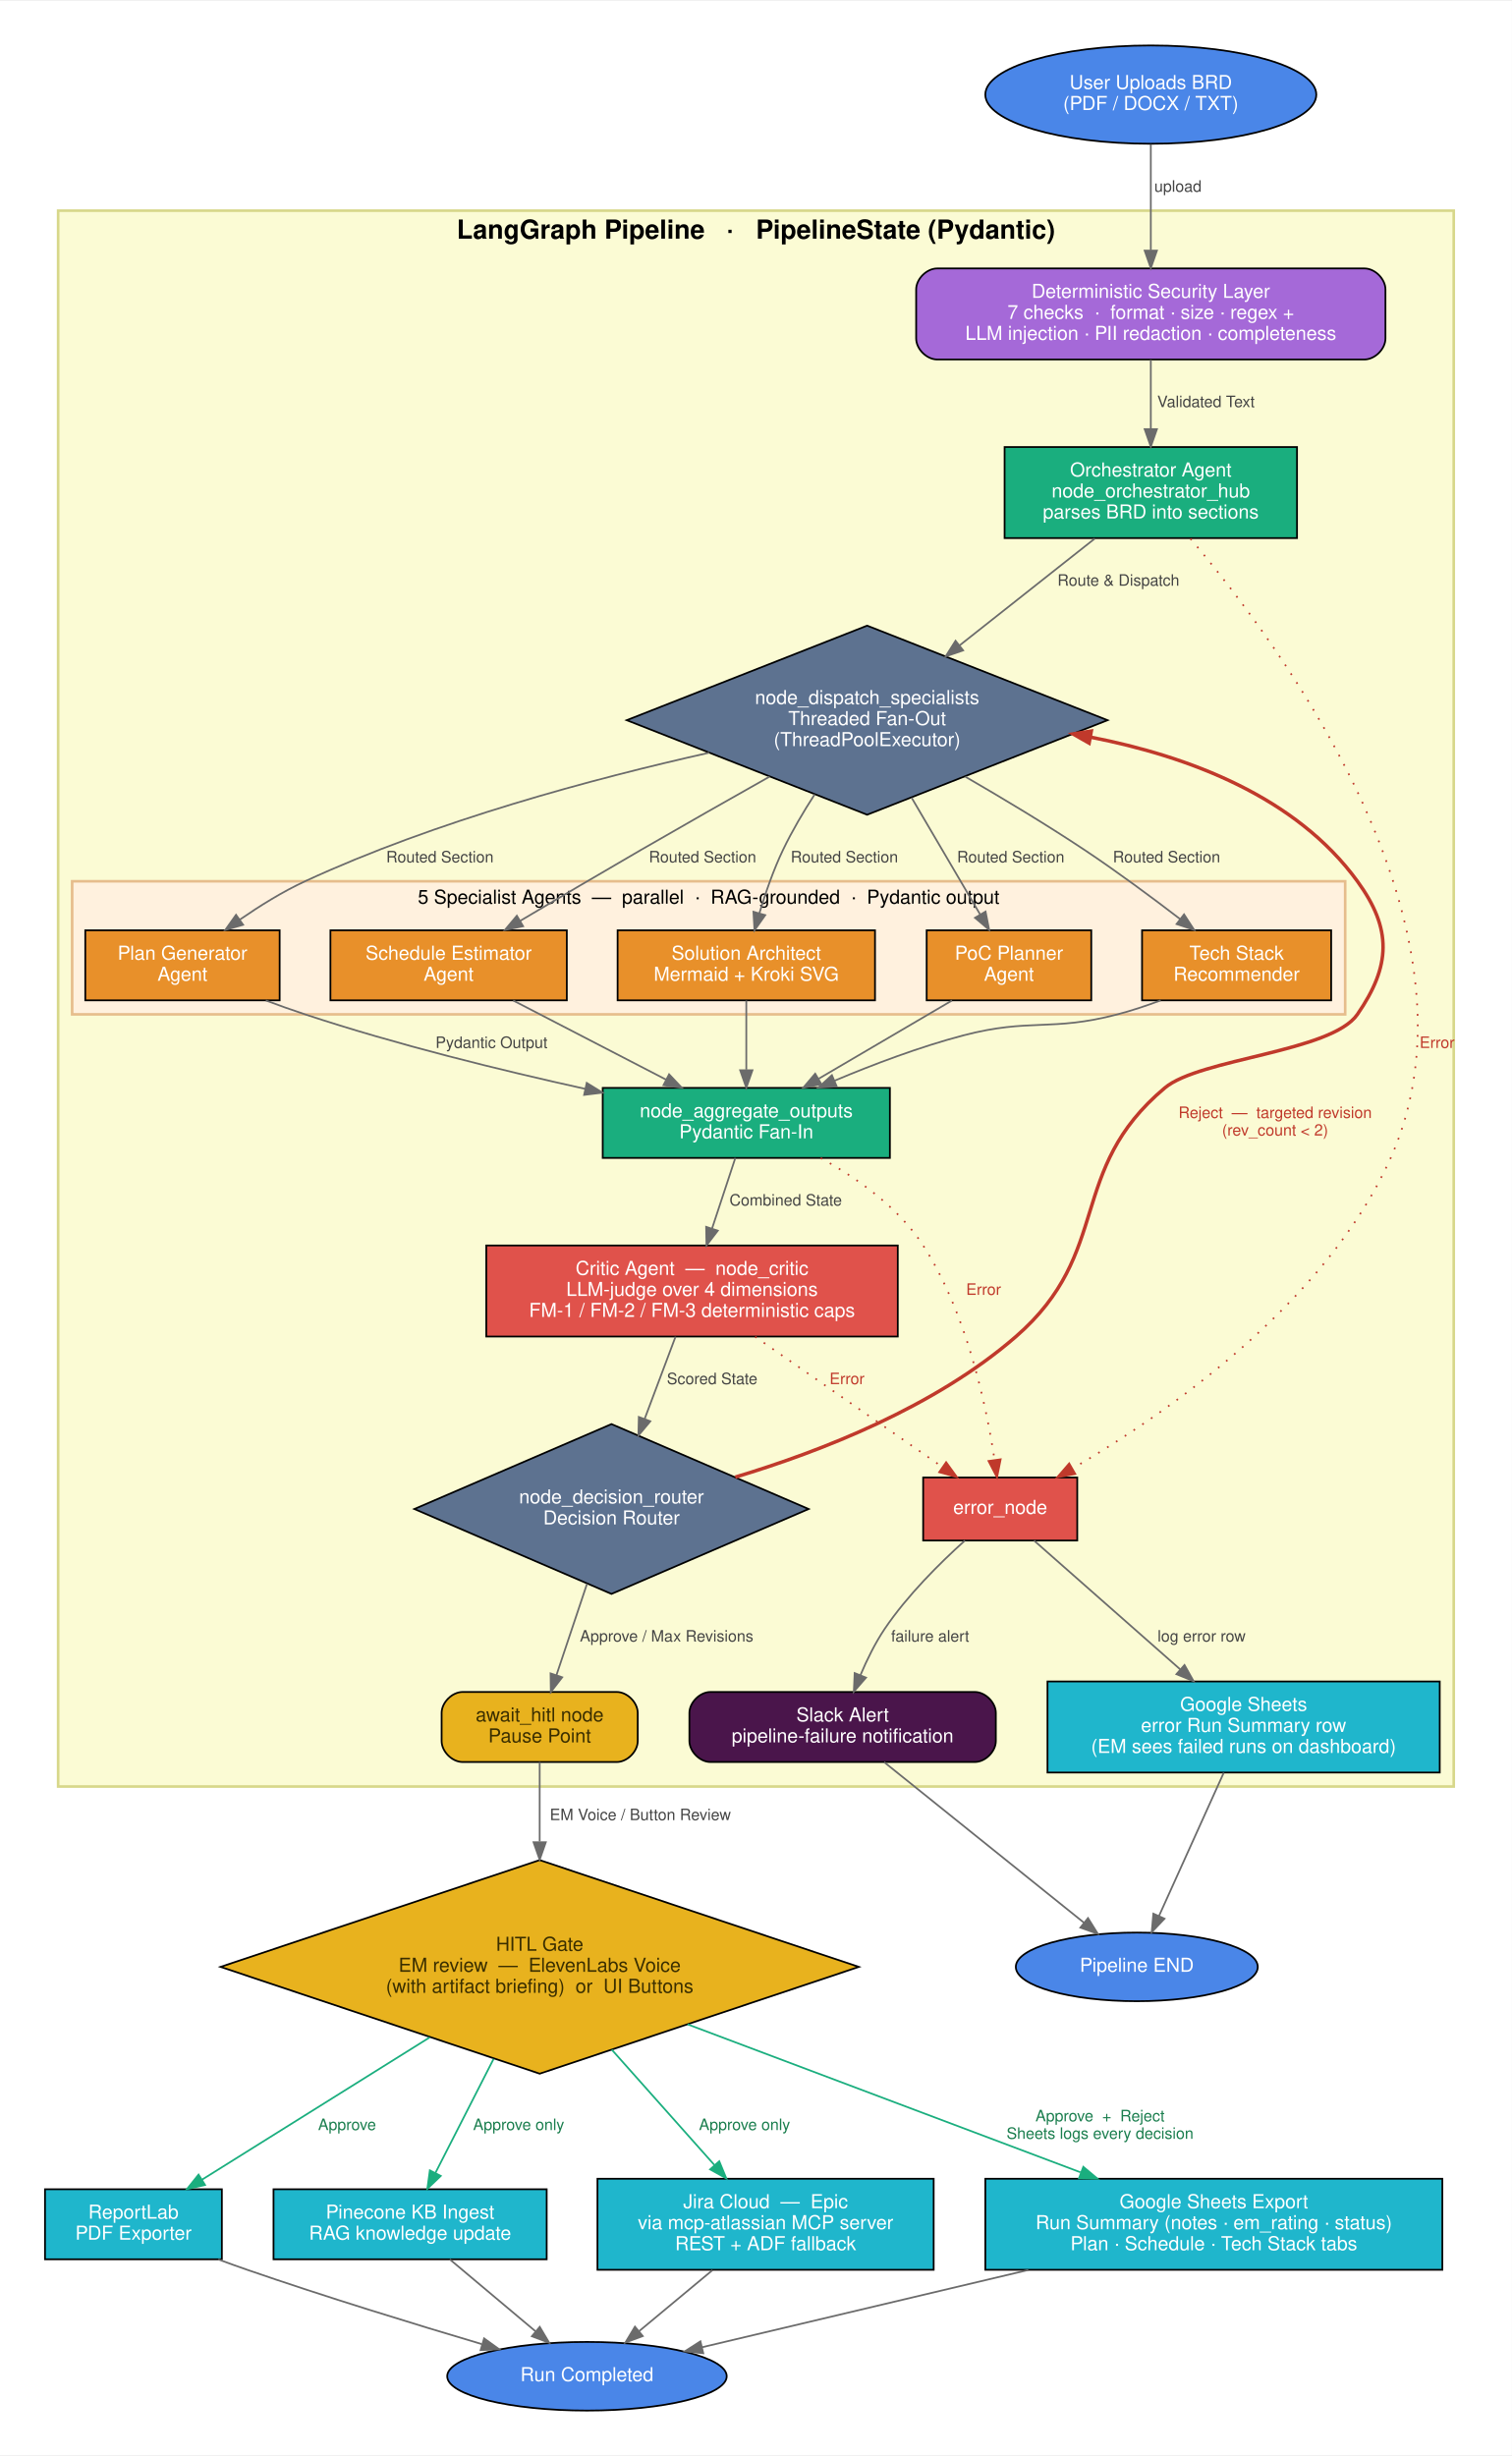
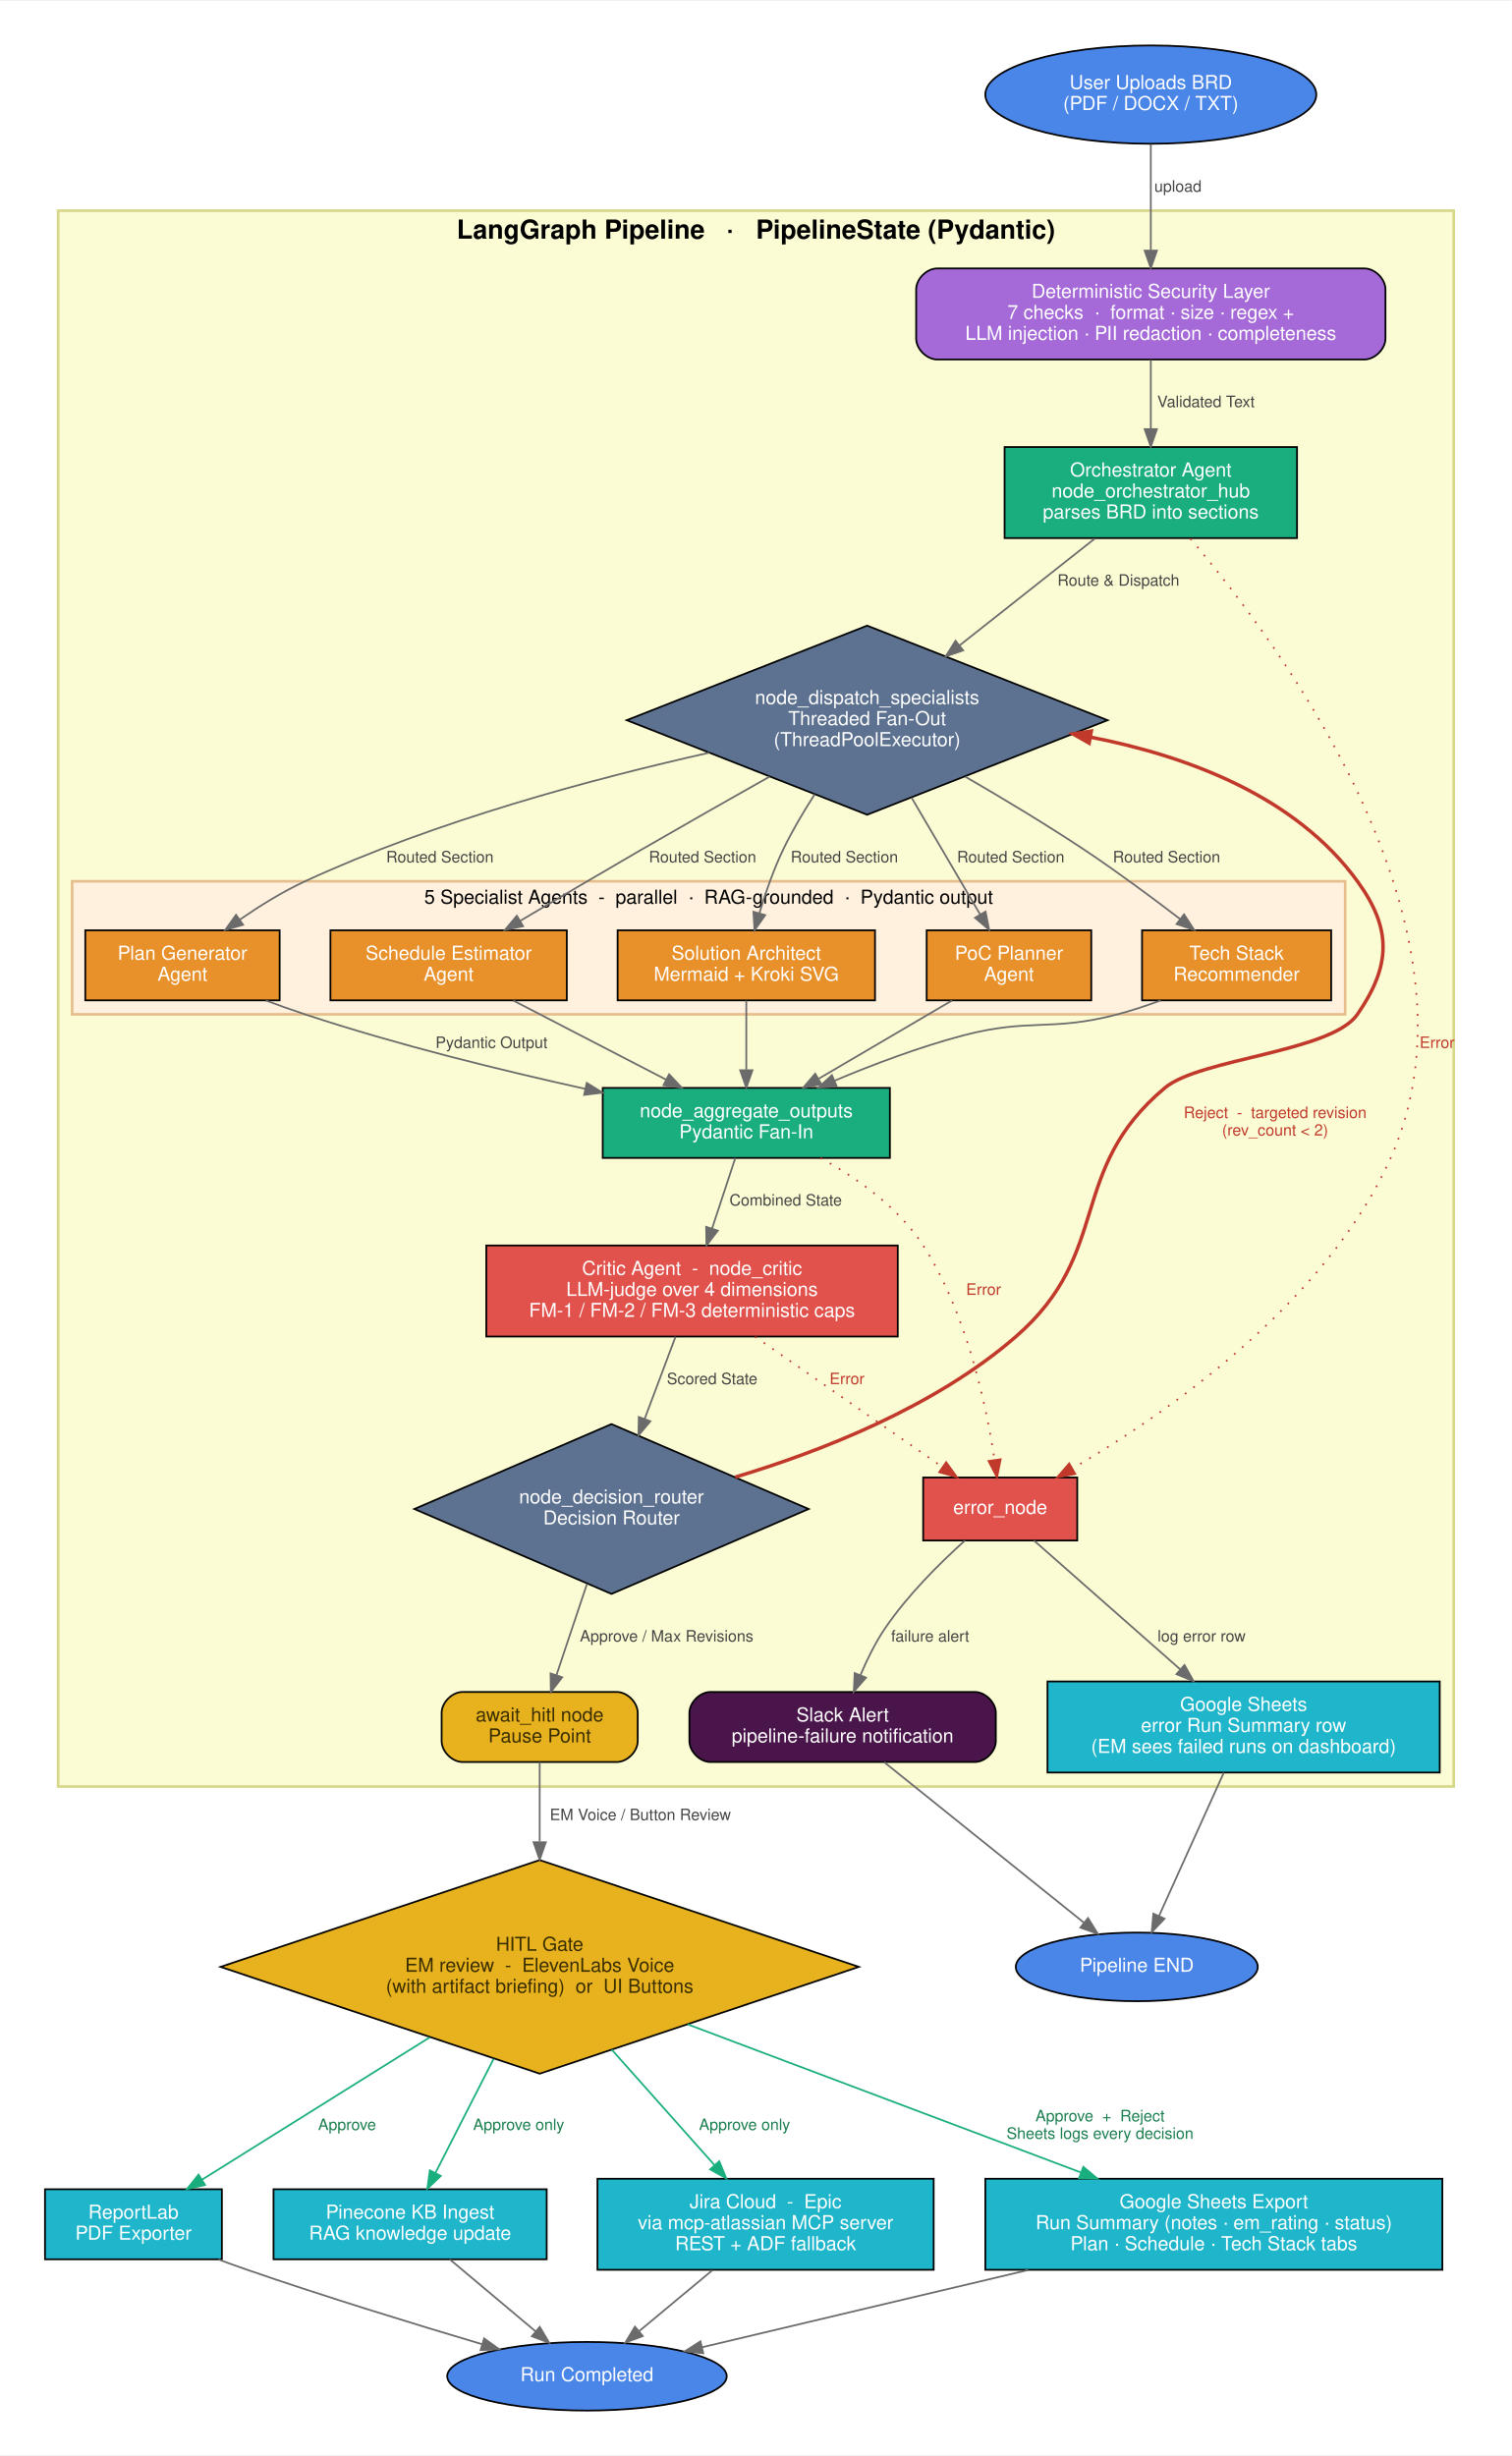
<svg xmlns="http://www.w3.org/2000/svg" width="863pt" height="1402pt" viewBox="0.00 0.00 863.40 1401.57">
  <g id="graph0" class="graph" transform="scale(1 1) rotate(0) translate(25.2 1376.37)">
    <polygon fill="white" stroke="transparent" points="-25.2,25.2 -25.2,-1376.37 838.2,-1376.37 838.2,25.2 -25.2,25.2" />
    <g id="clust1" class="cluster">
      <polygon fill="#fbfbd4" stroke="#d7d78a" stroke-width="1.5" points="8,-356.6 8,-1256.6 805,-1256.6 805,-356.6 8,-356.6" />
      <text text-anchor="middle" x="406.5" y="-1240.6" font-family="Helvetica,sans-Serif" font-weight="bold" font-size="15.00">LangGraph Pipeline   ·   PipelineState (Pydantic)</text>
    </g>
    <g id="clust2" class="cluster">
      <polygon fill="#fff1de" stroke="#e6bd8c" stroke-width="1.5" points="16,-797.6 16,-873.6 743,-873.6 743,-797.6 16,-797.6" />
-       <text text-anchor="middle" x="379.5" y="-860.8" font-family="Helvetica,sans-Serif" font-size="11.00">5 Specialist Agents  —  parallel  ·  RAG-grounded  ·  Pydantic output</text>
+       <text text-anchor="middle" x="379.5" y="-860.8" font-family="Helvetica,sans-Serif" font-size="11.00">5 Specialist Agents  -  parallel  ·  RAG-grounded  ·  Pydantic output</text>
    </g>
    <g id="node1" class="node">
      <ellipse fill="#4a86e8" stroke="black" cx="632" cy="-1322.88" rx="94.51" ry="28.07" />
      <text text-anchor="middle" x="632" y="-1326.08" font-family="Helvetica,sans-Serif" font-size="11.00" fill="white">User Uploads BRD</text>
      <text text-anchor="middle" x="632" y="-1314.08" font-family="Helvetica,sans-Serif" font-size="11.00" fill="white">(PDF / DOCX / TXT)</text>
    </g>
    <g id="node4" class="node">
      <path fill="#a569d8" stroke="black" d="M754,-1223.6C754,-1223.6 510,-1223.6 510,-1223.6 504,-1223.6 498,-1217.6 498,-1211.6 498,-1211.6 498,-1183.6 498,-1183.6 498,-1177.6 504,-1171.6 510,-1171.6 510,-1171.6 754,-1171.6 754,-1171.6 760,-1171.6 766,-1177.6 766,-1183.6 766,-1183.6 766,-1211.6 766,-1211.6 766,-1217.6 760,-1223.6 754,-1223.6" />
      <text text-anchor="middle" x="632" y="-1206.8" font-family="Helvetica,sans-Serif" font-size="11.00" fill="white">Deterministic Security Layer</text>
      <text text-anchor="middle" x="632" y="-1194.8" font-family="Helvetica,sans-Serif" font-size="11.00" fill="white">7 checks  ·  format · size · regex +</text>
      <text text-anchor="middle" x="632" y="-1182.8" font-family="Helvetica,sans-Serif" font-size="11.00" fill="white">LLM injection · PII redaction · completeness</text>
    </g>
    <g id="edge1" class="edge">
      <path fill="none" stroke="#6b6b6b" d="M632,-1294.52C632,-1276.68 632,-1253.23 632,-1233.98" />
      <polygon fill="#6b6b6b" stroke="#6b6b6b" points="635.5,-1233.78 632,-1223.78 628.5,-1233.78 635.5,-1233.78" />
      <text text-anchor="middle" x="647.5" y="-1267.4" font-family="Helvetica,sans-Serif" font-size="9.00" fill="#444444">upload</text>
    </g>
    <g id="node2" class="node">
      <ellipse fill="#4a86e8" stroke="black" cx="624" cy="-253.6" rx="69.09" ry="19.6" />
      <text text-anchor="middle" x="624" y="-250.8" font-family="Helvetica,sans-Serif" font-size="11.00" fill="white">Pipeline END</text>
    </g>
    <g id="node3" class="node">
      <ellipse fill="#4a86e8" stroke="black" cx="310" cy="-19.8" rx="79.81" ry="19.6" />
      <text text-anchor="middle" x="310" y="-17" font-family="Helvetica,sans-Serif" font-size="11.00" fill="white">Run Completed</text>
    </g>
    <g id="node5" class="node">
      <polygon fill="#1aae7e" stroke="black" points="715.5,-1121.6 548.5,-1121.6 548.5,-1069.6 715.5,-1069.6 715.5,-1121.6" />
      <text text-anchor="middle" x="632" y="-1104.8" font-family="Helvetica,sans-Serif" font-size="11.00" fill="white">Orchestrator Agent</text>
      <text text-anchor="middle" x="632" y="-1092.8" font-family="Helvetica,sans-Serif" font-size="11.00" fill="white">node_orchestrator_hub</text>
      <text text-anchor="middle" x="632" y="-1080.8" font-family="Helvetica,sans-Serif" font-size="11.00" fill="white">parses BRD into sections</text>
    </g>
    <g id="edge2" class="edge">
      <path fill="none" stroke="#6b6b6b" d="M632,-1171.36C632,-1159.4 632,-1144.91 632,-1131.88" />
      <polygon fill="#6b6b6b" stroke="#6b6b6b" points="635.5,-1131.82 632,-1121.82 628.5,-1131.82 635.5,-1131.82" />
      <text text-anchor="middle" x="663.5" y="-1144.4" font-family="Helvetica,sans-Serif" font-size="9.00" fill="#444444">Validated Text</text>
    </g>
    <g id="node6" class="node">
      <polygon fill="#5d7290" stroke="black" points="470,-1019.6 332.69,-965.6 470,-911.6 607.31,-965.6 470,-1019.6" />
      <text text-anchor="middle" x="470" y="-974.8" font-family="Helvetica,sans-Serif" font-size="11.00" fill="white">node_dispatch_specialists</text>
      <text text-anchor="middle" x="470" y="-962.8" font-family="Helvetica,sans-Serif" font-size="11.00" fill="white">Threaded Fan-Out</text>
      <text text-anchor="middle" x="470" y="-950.8" font-family="Helvetica,sans-Serif" font-size="11.00" fill="white">(ThreadPoolExecutor)</text>
    </g>
    <g id="edge3" class="edge">
      <path fill="none" stroke="#6b6b6b" d="M599.99,-1069.31C578.03,-1051.95 548.36,-1028.51 522.92,-1008.41" />
      <polygon fill="#6b6b6b" stroke="#6b6b6b" points="524.83,-1005.46 514.82,-1002.01 520.49,-1010.95 524.83,-1005.46" />
      <text text-anchor="middle" x="613.5" y="-1042.4" font-family="Helvetica,sans-Serif" font-size="9.00" fill="#444444">Route &amp; Dispatch</text>
    </g>
    <g id="node16" class="node">
      <polygon fill="#e0524b" stroke="black" points="590,-533.1 502,-533.1 502,-497.1 590,-497.1 590,-533.1" />
      <text text-anchor="middle" x="546" y="-512.3" font-family="Helvetica,sans-Serif" font-size="11.00" fill="white">error_node</text>
    </g>
    <g id="edge27" class="edge">
      <path fill="none" stroke="#c0392b" stroke-dasharray="1,5" d="M654.64,-1069.26C706.86,-1007.6 826.98,-845.26 769,-715.6 731.82,-632.44 640.94,-569.6 587.38,-538.26" />
      <polygon fill="#c0392b" stroke="#c0392b" points="588.89,-535.09 578.47,-533.14 585.4,-541.16 588.89,-535.09" />
      <text text-anchor="middle" x="795.5" y="-778.4" font-family="Helvetica,sans-Serif" font-size="9.00" fill="#c0392b">Error</text>
    </g>
    <g id="node7" class="node">
      <polygon fill="#e8902a" stroke="black" points="134.5,-845.6 23.5,-845.6 23.5,-805.6 134.5,-805.6 134.5,-845.6" />
      <text text-anchor="middle" x="79" y="-828.8" font-family="Helvetica,sans-Serif" font-size="11.00" fill="white">Plan Generator</text>
      <text text-anchor="middle" x="79" y="-816.8" font-family="Helvetica,sans-Serif" font-size="11.00" fill="white">Agent</text>
    </g>
    <g id="edge4" class="edge">
      <path fill="none" stroke="#6b6b6b" d="M379.78,-947.02C313.92,-932.3 223.5,-908.11 149,-873.6 136.19,-867.67 123.1,-859.53 111.76,-851.7" />
      <polygon fill="#6b6b6b" stroke="#6b6b6b" points="113.64,-848.75 103.46,-845.81 109.59,-854.45 113.64,-848.75" />
      <text text-anchor="middle" x="226" y="-884.4" font-family="Helvetica,sans-Serif" font-size="9.00" fill="#444444">Routed Section</text>
    </g>
    <g id="node8" class="node">
      <polygon fill="#e8902a" stroke="black" points="298.5,-845.6 163.5,-845.6 163.5,-805.6 298.5,-805.6 298.5,-845.6" />
      <text text-anchor="middle" x="231" y="-828.8" font-family="Helvetica,sans-Serif" font-size="11.00" fill="white">Schedule Estimator</text>
      <text text-anchor="middle" x="231" y="-816.8" font-family="Helvetica,sans-Serif" font-size="11.00" fill="white">Agent</text>
    </g>
    <g id="edge5" class="edge">
      <path fill="none" stroke="#6b6b6b" d="M414.31,-933.38C391.53,-920.54 364.95,-905.45 341,-891.6 318.08,-878.35 292.63,-863.32 271.98,-851.06" />
      <polygon fill="#6b6b6b" stroke="#6b6b6b" points="273.54,-847.92 263.16,-845.81 269.96,-853.93 273.54,-847.92" />
      <text text-anchor="middle" x="376" y="-884.4" font-family="Helvetica,sans-Serif" font-size="9.00" fill="#444444">Routed Section</text>
    </g>
    <g id="node9" class="node">
      <polygon fill="#e8902a" stroke="black" points="474.5,-845.6 327.5,-845.6 327.5,-805.6 474.5,-805.6 474.5,-845.6" />
      <text text-anchor="middle" x="401" y="-828.8" font-family="Helvetica,sans-Serif" font-size="11.00" fill="white">Solution Architect</text>
      <text text-anchor="middle" x="401" y="-816.8" font-family="Helvetica,sans-Serif" font-size="11.00" fill="white">Mermaid + Kroki SVG</text>
    </g>
    <g id="edge6" class="edge">
      <path fill="none" stroke="#6b6b6b" d="M440.07,-923.27C433.57,-913.21 427.11,-902.27 422,-891.6 416.49,-880.1 411.9,-866.8 408.44,-855.23" />
      <polygon fill="#6b6b6b" stroke="#6b6b6b" points="411.8,-854.26 405.68,-845.6 405.07,-856.18 411.8,-854.26" />
      <text text-anchor="middle" x="457" y="-884.4" font-family="Helvetica,sans-Serif" font-size="9.00" fill="#444444">Routed Section</text>
    </g>
    <g id="node10" class="node">
      <polygon fill="#e8902a" stroke="black" points="598,-845.6 504,-845.6 504,-805.6 598,-805.6 598,-845.6" />
      <text text-anchor="middle" x="551" y="-828.8" font-family="Helvetica,sans-Serif" font-size="11.00" fill="white">PoC Planner</text>
      <text text-anchor="middle" x="551" y="-816.8" font-family="Helvetica,sans-Serif" font-size="11.00" fill="white">Agent</text>
    </g>
    <g id="edge7" class="edge">
      <path fill="none" stroke="#6b6b6b" d="M495.41,-921.31C508.17,-899.58 523.26,-873.86 534.49,-854.72" />
      <polygon fill="#6b6b6b" stroke="#6b6b6b" points="537.63,-856.29 539.67,-845.9 531.59,-852.75 537.63,-856.29" />
      <text text-anchor="middle" x="552" y="-884.4" font-family="Helvetica,sans-Serif" font-size="9.00" fill="#444444">Routed Section</text>
    </g>
    <g id="node11" class="node">
      <polygon fill="#e8902a" stroke="black" points="735,-845.6 627,-845.6 627,-805.6 735,-805.6 735,-845.6" />
      <text text-anchor="middle" x="681" y="-828.8" font-family="Helvetica,sans-Serif" font-size="11.00" fill="white">Tech Stack</text>
      <text text-anchor="middle" x="681" y="-816.8" font-family="Helvetica,sans-Serif" font-size="11.00" fill="white">Recommender</text>
    </g>
    <g id="edge8" class="edge">
      <path fill="none" stroke="#6b6b6b" d="M526.04,-933.35C547.61,-920.87 572.26,-906.05 594,-891.6 612.58,-879.24 632.58,-864.41 648.71,-852.04" />
      <polygon fill="#6b6b6b" stroke="#6b6b6b" points="650.99,-854.71 656.77,-845.82 646.71,-849.17 650.99,-854.71" />
      <text text-anchor="middle" x="641" y="-884.4" font-family="Helvetica,sans-Serif" font-size="9.00" fill="#444444">Routed Section</text>
    </g>
    <g id="node12" class="node">
      <polygon fill="#1aae7e" stroke="black" points="483,-755.6 319,-755.6 319,-715.6 483,-715.6 483,-755.6" />
      <text text-anchor="middle" x="401" y="-738.8" font-family="Helvetica,sans-Serif" font-size="11.00" fill="white">node_aggregate_outputs</text>
      <text text-anchor="middle" x="401" y="-726.8" font-family="Helvetica,sans-Serif" font-size="11.00" fill="white">Pydantic Fan-In</text>
    </g>
    <g id="edge9" class="edge">
      <path fill="none" stroke="#6b6b6b" d="M126.6,-805.53C134.05,-802.75 141.7,-800.01 149,-797.6 201.17,-780.32 260.89,-765.65 309.1,-755.02" />
      <polygon fill="#6b6b6b" stroke="#6b6b6b" points="309.87,-758.44 318.9,-752.89 308.38,-751.6 309.87,-758.44" />
      <text text-anchor="middle" x="255.5" y="-778.4" font-family="Helvetica,sans-Serif" font-size="9.00" fill="#444444">Pydantic Output</text>
    </g>
    <g id="edge10" class="edge">
      <path fill="none" stroke="#6b6b6b" d="M267.89,-805.5C293.51,-792.24 327.82,-774.48 355.19,-760.31" />
      <polygon fill="#6b6b6b" stroke="#6b6b6b" points="356.91,-763.36 364.18,-755.66 353.69,-757.14 356.91,-763.36" />
    </g>
    <g id="edge11" class="edge">
      <path fill="none" stroke="#6b6b6b" d="M401,-805.5C401,-793.97 401,-779.04 401,-766.02" />
      <polygon fill="#6b6b6b" stroke="#6b6b6b" points="404.5,-765.66 401,-755.66 397.5,-765.66 404.5,-765.66" />
    </g>
    <g id="edge12" class="edge">
      <path fill="none" stroke="#6b6b6b" d="M518.45,-805.5C496.14,-792.41 466.36,-774.94 442.37,-760.87" />
      <polygon fill="#6b6b6b" stroke="#6b6b6b" points="443.88,-757.7 433.48,-755.66 440.34,-763.73 443.88,-757.7" />
    </g>
    <g id="edge13" class="edge">
      <path fill="none" stroke="#6b6b6b" d="M637.63,-805.57C629.56,-802.55 621.11,-799.73 613,-797.6 574.82,-787.57 563.19,-795.59 525,-785.6 500.12,-779.09 473.47,-769 451.28,-759.66" />
      <polygon fill="#6b6b6b" stroke="#6b6b6b" points="452.63,-756.43 442.06,-755.72 449.88,-762.87 452.63,-756.43" />
    </g>
    <g id="node13" class="node">
      <polygon fill="#e0524b" stroke="black" points="487.5,-665.6 252.5,-665.6 252.5,-613.6 487.5,-613.6 487.5,-665.6" />
-       <text text-anchor="middle" x="370" y="-648.8" font-family="Helvetica,sans-Serif" font-size="11.00" fill="white">Critic Agent  —  node_critic</text>
+       <text text-anchor="middle" x="370" y="-648.8" font-family="Helvetica,sans-Serif" font-size="11.00" fill="white">Critic Agent  -  node_critic</text>
      <text text-anchor="middle" x="370" y="-636.8" font-family="Helvetica,sans-Serif" font-size="11.00" fill="white">LLM-judge over 4 dimensions</text>
      <text text-anchor="middle" x="370" y="-624.8" font-family="Helvetica,sans-Serif" font-size="11.00" fill="white">FM-1 / FM-2 / FM-3 deterministic caps</text>
    </g>
    <g id="edge14" class="edge">
      <path fill="none" stroke="#6b6b6b" d="M394.73,-715.58C390.91,-704.01 385.92,-688.88 381.43,-675.25" />
      <polygon fill="#6b6b6b" stroke="#6b6b6b" points="384.72,-674.06 378.26,-665.66 378.07,-676.25 384.72,-674.06" />
      <text text-anchor="middle" x="423.5" y="-688.4" font-family="Helvetica,sans-Serif" font-size="9.00" fill="#444444">Combined State</text>
    </g>
    <g id="edge28" class="edge">
      <path fill="none" stroke="#c0392b" stroke-dasharray="1,5" d="M443.48,-715.55C464.33,-704.04 487.93,-687.35 502,-665.6 526.71,-627.4 537.95,-574.87 542.74,-543.32" />
      <polygon fill="#c0392b" stroke="#c0392b" points="546.25,-543.49 544.18,-533.1 539.32,-542.51 546.25,-543.49" />
      <text text-anchor="middle" x="536.5" y="-637.4" font-family="Helvetica,sans-Serif" font-size="9.00" fill="#c0392b">Error</text>
    </g>
    <g id="node14" class="node">
      <polygon fill="#5d7290" stroke="black" points="324,-563.6 211.41,-515.1 324,-466.6 436.59,-515.1 324,-563.6" />
      <text text-anchor="middle" x="324" y="-518.3" font-family="Helvetica,sans-Serif" font-size="11.00" fill="white">node_decision_router</text>
      <text text-anchor="middle" x="324" y="-506.3" font-family="Helvetica,sans-Serif" font-size="11.00" fill="white">Decision Router</text>
    </g>
    <g id="edge15" class="edge">
      <path fill="none" stroke="#6b6b6b" d="M360.58,-613.51C355.48,-599.94 349,-582.67 342.91,-566.45" />
      <polygon fill="#6b6b6b" stroke="#6b6b6b" points="346.18,-565.2 339.38,-557.06 339.62,-567.66 346.18,-565.2" />
      <text text-anchor="middle" x="381.5" y="-586.4" font-family="Helvetica,sans-Serif" font-size="9.00" fill="#444444">Scored State</text>
    </g>
    <g id="edge29" class="edge">
      <path fill="none" stroke="#c0392b" stroke-dasharray="1,5" d="M406.04,-613.51C437.35,-591.72 482.32,-560.42 512.77,-539.23" />
      <polygon fill="#c0392b" stroke="#c0392b" points="515.12,-541.85 521.33,-533.27 511.13,-536.11 515.12,-541.85" />
      <text text-anchor="middle" x="458.5" y="-586.4" font-family="Helvetica,sans-Serif" font-size="9.00" fill="#c0392b">Error</text>
    </g>
    <g id="edge16" class="edge">
      <path fill="none" stroke="#c0392b" stroke-width="2" d="M394.71,-533.31C443.99,-548.12 508.92,-573.55 555,-613.6 610.52,-661.84 583.65,-708.32 640,-755.6 660.05,-772.42 735.16,-776.05 750,-797.6 769.16,-825.42 769.85,-846.27 750,-873.6 715,-921.78 653.86,-944.95 597.63,-955.9" />
      <polygon fill="#c0392b" stroke="#c0392b" stroke-width="2" points="596.77,-952.5 587.56,-957.74 598.03,-959.39 596.77,-952.5" />
-       <text text-anchor="middle" x="703" y="-738.4" font-family="Helvetica,sans-Serif" font-size="9.00" fill="#c0392b">Reject  —  targeted revision</text>
+       <text text-anchor="middle" x="703" y="-738.4" font-family="Helvetica,sans-Serif" font-size="9.00" fill="#c0392b">Reject  -  targeted revision</text>
      <text text-anchor="middle" x="703" y="-728.4" font-family="Helvetica,sans-Serif" font-size="9.00" fill="#c0392b">(rev_count &lt; 2)</text>
    </g>
    <g id="node15" class="node">
      <path fill="#e8b21e" stroke="black" d="M327,-410.6C327,-410.6 239,-410.6 239,-410.6 233,-410.6 227,-404.6 227,-398.6 227,-398.6 227,-382.6 227,-382.6 227,-376.6 233,-370.6 239,-370.6 239,-370.6 327,-370.6 327,-370.6 333,-370.6 339,-376.6 339,-382.6 339,-382.6 339,-398.6 339,-398.6 339,-404.6 333,-410.6 327,-410.6" />
      <text text-anchor="middle" x="283" y="-393.8" font-family="Helvetica,sans-Serif" font-size="11.00" fill="#3a2e00">await_hitl node</text>
      <text text-anchor="middle" x="283" y="-381.8" font-family="Helvetica,sans-Serif" font-size="11.00" fill="#3a2e00">Pause Point</text>
    </g>
    <g id="edge17" class="edge">
      <path fill="none" stroke="#6b6b6b" d="M310,-472.28C304.26,-455.11 297.75,-435.67 292.56,-420.17" />
      <polygon fill="#6b6b6b" stroke="#6b6b6b" points="295.86,-418.99 289.37,-410.62 289.22,-421.21 295.86,-418.99" />
      <text text-anchor="middle" x="355.5" y="-439.4" font-family="Helvetica,sans-Serif" font-size="9.00" fill="#444444">Approve / Max Revisions</text>
    </g>
    <g id="node19" class="node">
      <polygon fill="#e8b21e" stroke="black" points="283,-314.6 100.74,-253.6 283,-192.6 465.26,-253.6 283,-314.6" />
      <text text-anchor="middle" x="283" y="-262.8" font-family="Helvetica,sans-Serif" font-size="11.00" fill="#3a2e00">HITL Gate</text>
-       <text text-anchor="middle" x="283" y="-250.8" font-family="Helvetica,sans-Serif" font-size="11.00" fill="#3a2e00">EM review  —  ElevenLabs Voice</text>
+       <text text-anchor="middle" x="283" y="-250.8" font-family="Helvetica,sans-Serif" font-size="11.00" fill="#3a2e00">EM review  -  ElevenLabs Voice</text>
      <text text-anchor="middle" x="283" y="-238.8" font-family="Helvetica,sans-Serif" font-size="11.00" fill="#3a2e00">(with artifact briefing)  or  UI Buttons</text>
    </g>
    <g id="edge18" class="edge">
      <path fill="none" stroke="#6b6b6b" d="M283,-370.54C283,-358.44 283,-341.96 283,-325.22" />
      <polygon fill="#6b6b6b" stroke="#6b6b6b" points="286.5,-324.79 283,-314.79 279.5,-324.79 286.5,-324.79" />
      <text text-anchor="middle" x="340.5" y="-337.4" font-family="Helvetica,sans-Serif" font-size="9.00" fill="#444444">EM Voice / Button Review</text>
    </g>
    <g id="node17" class="node">
      <path fill="#4a154b" stroke="black" d="M531.5,-410.6C531.5,-410.6 380.5,-410.6 380.5,-410.6 374.5,-410.6 368.5,-404.6 368.5,-398.6 368.5,-398.6 368.5,-382.6 368.5,-382.6 368.5,-376.6 374.5,-370.6 380.5,-370.6 380.5,-370.6 531.5,-370.6 531.5,-370.6 537.5,-370.6 543.5,-376.6 543.5,-382.6 543.5,-382.6 543.5,-398.6 543.5,-398.6 543.5,-404.6 537.5,-410.6 531.5,-410.6" />
      <text text-anchor="middle" x="456" y="-393.8" font-family="Helvetica,sans-Serif" font-size="11.00" fill="white">Slack Alert</text>
      <text text-anchor="middle" x="456" y="-381.8" font-family="Helvetica,sans-Serif" font-size="11.00" fill="white">pipeline-failure notification</text>
    </g>
    <g id="edge30" class="edge">
      <path fill="none" stroke="#6b6b6b" d="M525.83,-497.08C511.62,-484.29 492.91,-465.76 480,-446.6 474.59,-438.56 469.94,-429.11 466.22,-420.32" />
      <polygon fill="#6b6b6b" stroke="#6b6b6b" points="469.37,-418.79 462.41,-410.8 462.87,-421.39 469.37,-418.79" />
      <text text-anchor="middle" x="506" y="-439.4" font-family="Helvetica,sans-Serif" font-size="9.00" fill="#444444">failure alert</text>
    </g>
    <g id="node18" class="node">
      <polygon fill="#1fb6cc" stroke="black" points="797,-416.6 573,-416.6 573,-364.6 797,-364.6 797,-416.6" />
      <text text-anchor="middle" x="685" y="-399.8" font-family="Helvetica,sans-Serif" font-size="11.00" fill="white">Google Sheets</text>
      <text text-anchor="middle" x="685" y="-387.8" font-family="Helvetica,sans-Serif" font-size="11.00" fill="white">error Run Summary row</text>
      <text text-anchor="middle" x="685" y="-375.8" font-family="Helvetica,sans-Serif" font-size="11.00" fill="white">(EM sees failed runs on dashboard)</text>
    </g>
    <g id="edge31" class="edge">
      <path fill="none" stroke="#6b6b6b" d="M565.33,-497.06C586.85,-478.1 622.12,-447.02 648.81,-423.5" />
      <polygon fill="#6b6b6b" stroke="#6b6b6b" points="651.25,-426.01 656.44,-416.77 646.62,-420.76 651.25,-426.01" />
      <text text-anchor="middle" x="661" y="-439.4" font-family="Helvetica,sans-Serif" font-size="9.00" fill="#444444">log error row</text>
    </g>
    <g id="edge32" class="edge">
      <path fill="none" stroke="#6b6b6b" d="M479.71,-370.54C509.65,-346.49 561.17,-305.09 593.86,-278.81" />
      <polygon fill="#6b6b6b" stroke="#6b6b6b" points="596.14,-281.47 601.75,-272.48 591.76,-276.02 596.14,-281.47" />
    </g>
    <g id="edge33" class="edge">
      <path fill="none" stroke="#6b6b6b" d="M673.67,-364.52C663.19,-341.33 647.64,-306.91 636.73,-282.78" />
      <polygon fill="#6b6b6b" stroke="#6b6b6b" points="639.83,-281.12 632.52,-273.45 633.45,-284 639.83,-281.12" />
    </g>
    <g id="node20" class="node">
      <polygon fill="#1fb6cc" stroke="black" points="101.5,-126.6 0.5,-126.6 0.5,-86.6 101.5,-86.6 101.5,-126.6" />
      <text text-anchor="middle" x="51" y="-109.8" font-family="Helvetica,sans-Serif" font-size="11.00" fill="white">ReportLab</text>
      <text text-anchor="middle" x="51" y="-97.8" font-family="Helvetica,sans-Serif" font-size="11.00" fill="white">PDF Exporter</text>
    </g>
    <g id="edge22" class="edge">
      <path fill="none" stroke="#1aae7e" d="M220.22,-213.36C178.77,-187.46 125.76,-154.32 90.21,-132.11" />
      <polygon fill="#1aae7e" stroke="#1aae7e" points="91.9,-129.04 81.57,-126.7 88.19,-134.97 91.9,-129.04" />
      <text text-anchor="middle" x="173" y="-160.4" font-family="Helvetica,sans-Serif" font-size="9.00" fill="#1a7e4e">Approve</text>
    </g>
    <g id="node21" class="node">
      <polygon fill="#1fb6cc" stroke="black" points="287,-126.6 131,-126.6 131,-86.6 287,-86.6 287,-126.6" />
      <text text-anchor="middle" x="209" y="-109.8" font-family="Helvetica,sans-Serif" font-size="11.00" fill="white">Pinecone KB Ingest</text>
      <text text-anchor="middle" x="209" y="-97.8" font-family="Helvetica,sans-Serif" font-size="11.00" fill="white">RAG knowledge update</text>
    </g>
    <g id="edge21" class="edge">
      <path fill="none" stroke="#1aae7e" d="M256.7,-201.07C245.52,-179.16 232.92,-154.47 223.47,-135.96" />
      <polygon fill="#1aae7e" stroke="#1aae7e" points="226.51,-134.21 218.85,-126.9 220.28,-137.39 226.51,-134.21" />
      <text text-anchor="middle" x="271" y="-160.4" font-family="Helvetica,sans-Serif" font-size="9.00" fill="#1a7e4e">Approve only</text>
    </g>
    <g id="node22" class="node">
      <polygon fill="#1fb6cc" stroke="black" points="508,-132.6 316,-132.6 316,-80.6 508,-80.6 508,-132.6" />
-       <text text-anchor="middle" x="412" y="-115.8" font-family="Helvetica,sans-Serif" font-size="11.00" fill="white">Jira Cloud  —  Epic</text>
+       <text text-anchor="middle" x="412" y="-115.8" font-family="Helvetica,sans-Serif" font-size="11.00" fill="white">Jira Cloud  -  Epic</text>
      <text text-anchor="middle" x="412" y="-103.8" font-family="Helvetica,sans-Serif" font-size="11.00" fill="white">via mcp-atlassian MCP server</text>
      <text text-anchor="middle" x="412" y="-91.8" font-family="Helvetica,sans-Serif" font-size="11.00" fill="white">REST + ADF fallback</text>
    </g>
    <g id="edge20" class="edge">
      <path fill="none" stroke="#1aae7e" d="M324.17,-206.32C343.22,-184.9 365.42,-159.96 382.73,-140.5" />
      <polygon fill="#1aae7e" stroke="#1aae7e" points="385.55,-142.59 389.58,-132.8 380.32,-137.94 385.55,-142.59" />
      <text text-anchor="middle" x="400" y="-160.4" font-family="Helvetica,sans-Serif" font-size="9.00" fill="#1a7e4e">Approve only</text>
    </g>
    <g id="node23" class="node">
      <polygon fill="#1fb6cc" stroke="black" points="798.5,-132.6 537.5,-132.6 537.5,-80.6 798.5,-80.6 798.5,-132.6" />
      <text text-anchor="middle" x="668" y="-115.8" font-family="Helvetica,sans-Serif" font-size="11.00" fill="white">Google Sheets Export</text>
      <text text-anchor="middle" x="668" y="-103.8" font-family="Helvetica,sans-Serif" font-size="11.00" fill="white">Run Summary (notes · em_rating · status)</text>
      <text text-anchor="middle" x="668" y="-91.8" font-family="Helvetica,sans-Serif" font-size="11.00" fill="white">Plan · Schedule · Tech Stack tabs</text>
    </g>
    <g id="edge19" class="edge">
      <path fill="none" stroke="#1aae7e" d="M367.49,-220.78C434.44,-195.56 527.17,-160.64 591.85,-136.28" />
      <polygon fill="#1aae7e" stroke="#1aae7e" points="593.46,-139.41 601.58,-132.61 590.99,-132.86 593.46,-139.41" />
      <text text-anchor="middle" x="603" y="-165.4" font-family="Helvetica,sans-Serif" font-size="9.00" fill="#1a7e4e">Approve  +  Reject</text>
      <text text-anchor="middle" x="603" y="-155.4" font-family="Helvetica,sans-Serif" font-size="9.00" fill="#1a7e4e">Sheets logs every decision</text>
    </g>
    <g id="edge23" class="edge">
      <path fill="none" stroke="#6b6b6b" d="M99.49,-86.53C105.04,-84.47 110.63,-82.46 116,-80.6 160.49,-65.21 211.36,-49.6 249.85,-38.19" />
      <polygon fill="#6b6b6b" stroke="#6b6b6b" points="251.26,-41.42 259.86,-35.23 249.27,-34.71 251.26,-41.42" />
    </g>
    <g id="edge24" class="edge">
      <path fill="none" stroke="#6b6b6b" d="M231.67,-86.57C246.13,-74.43 265.02,-58.56 280.63,-45.46" />
      <polygon fill="#6b6b6b" stroke="#6b6b6b" points="283.04,-48.01 288.45,-38.89 278.54,-42.64 283.04,-48.01" />
    </g>
    <g id="edge25" class="edge">
      <path fill="none" stroke="#6b6b6b" d="M381.67,-80.39C368.45,-69.39 352.98,-56.53 339.82,-45.59" />
      <polygon fill="#6b6b6b" stroke="#6b6b6b" points="341.88,-42.75 331.95,-39.05 337.4,-48.13 341.88,-42.75" />
    </g>
    <g id="edge26" class="edge">
      <path fill="none" stroke="#6b6b6b" d="M562.04,-80.5C501.61,-66.18 427.77,-48.69 375.67,-36.36" />
      <polygon fill="#6b6b6b" stroke="#6b6b6b" points="376.42,-32.93 365.88,-34.04 374.81,-39.75 376.42,-32.93" />
    </g>
  </g>
</svg>
